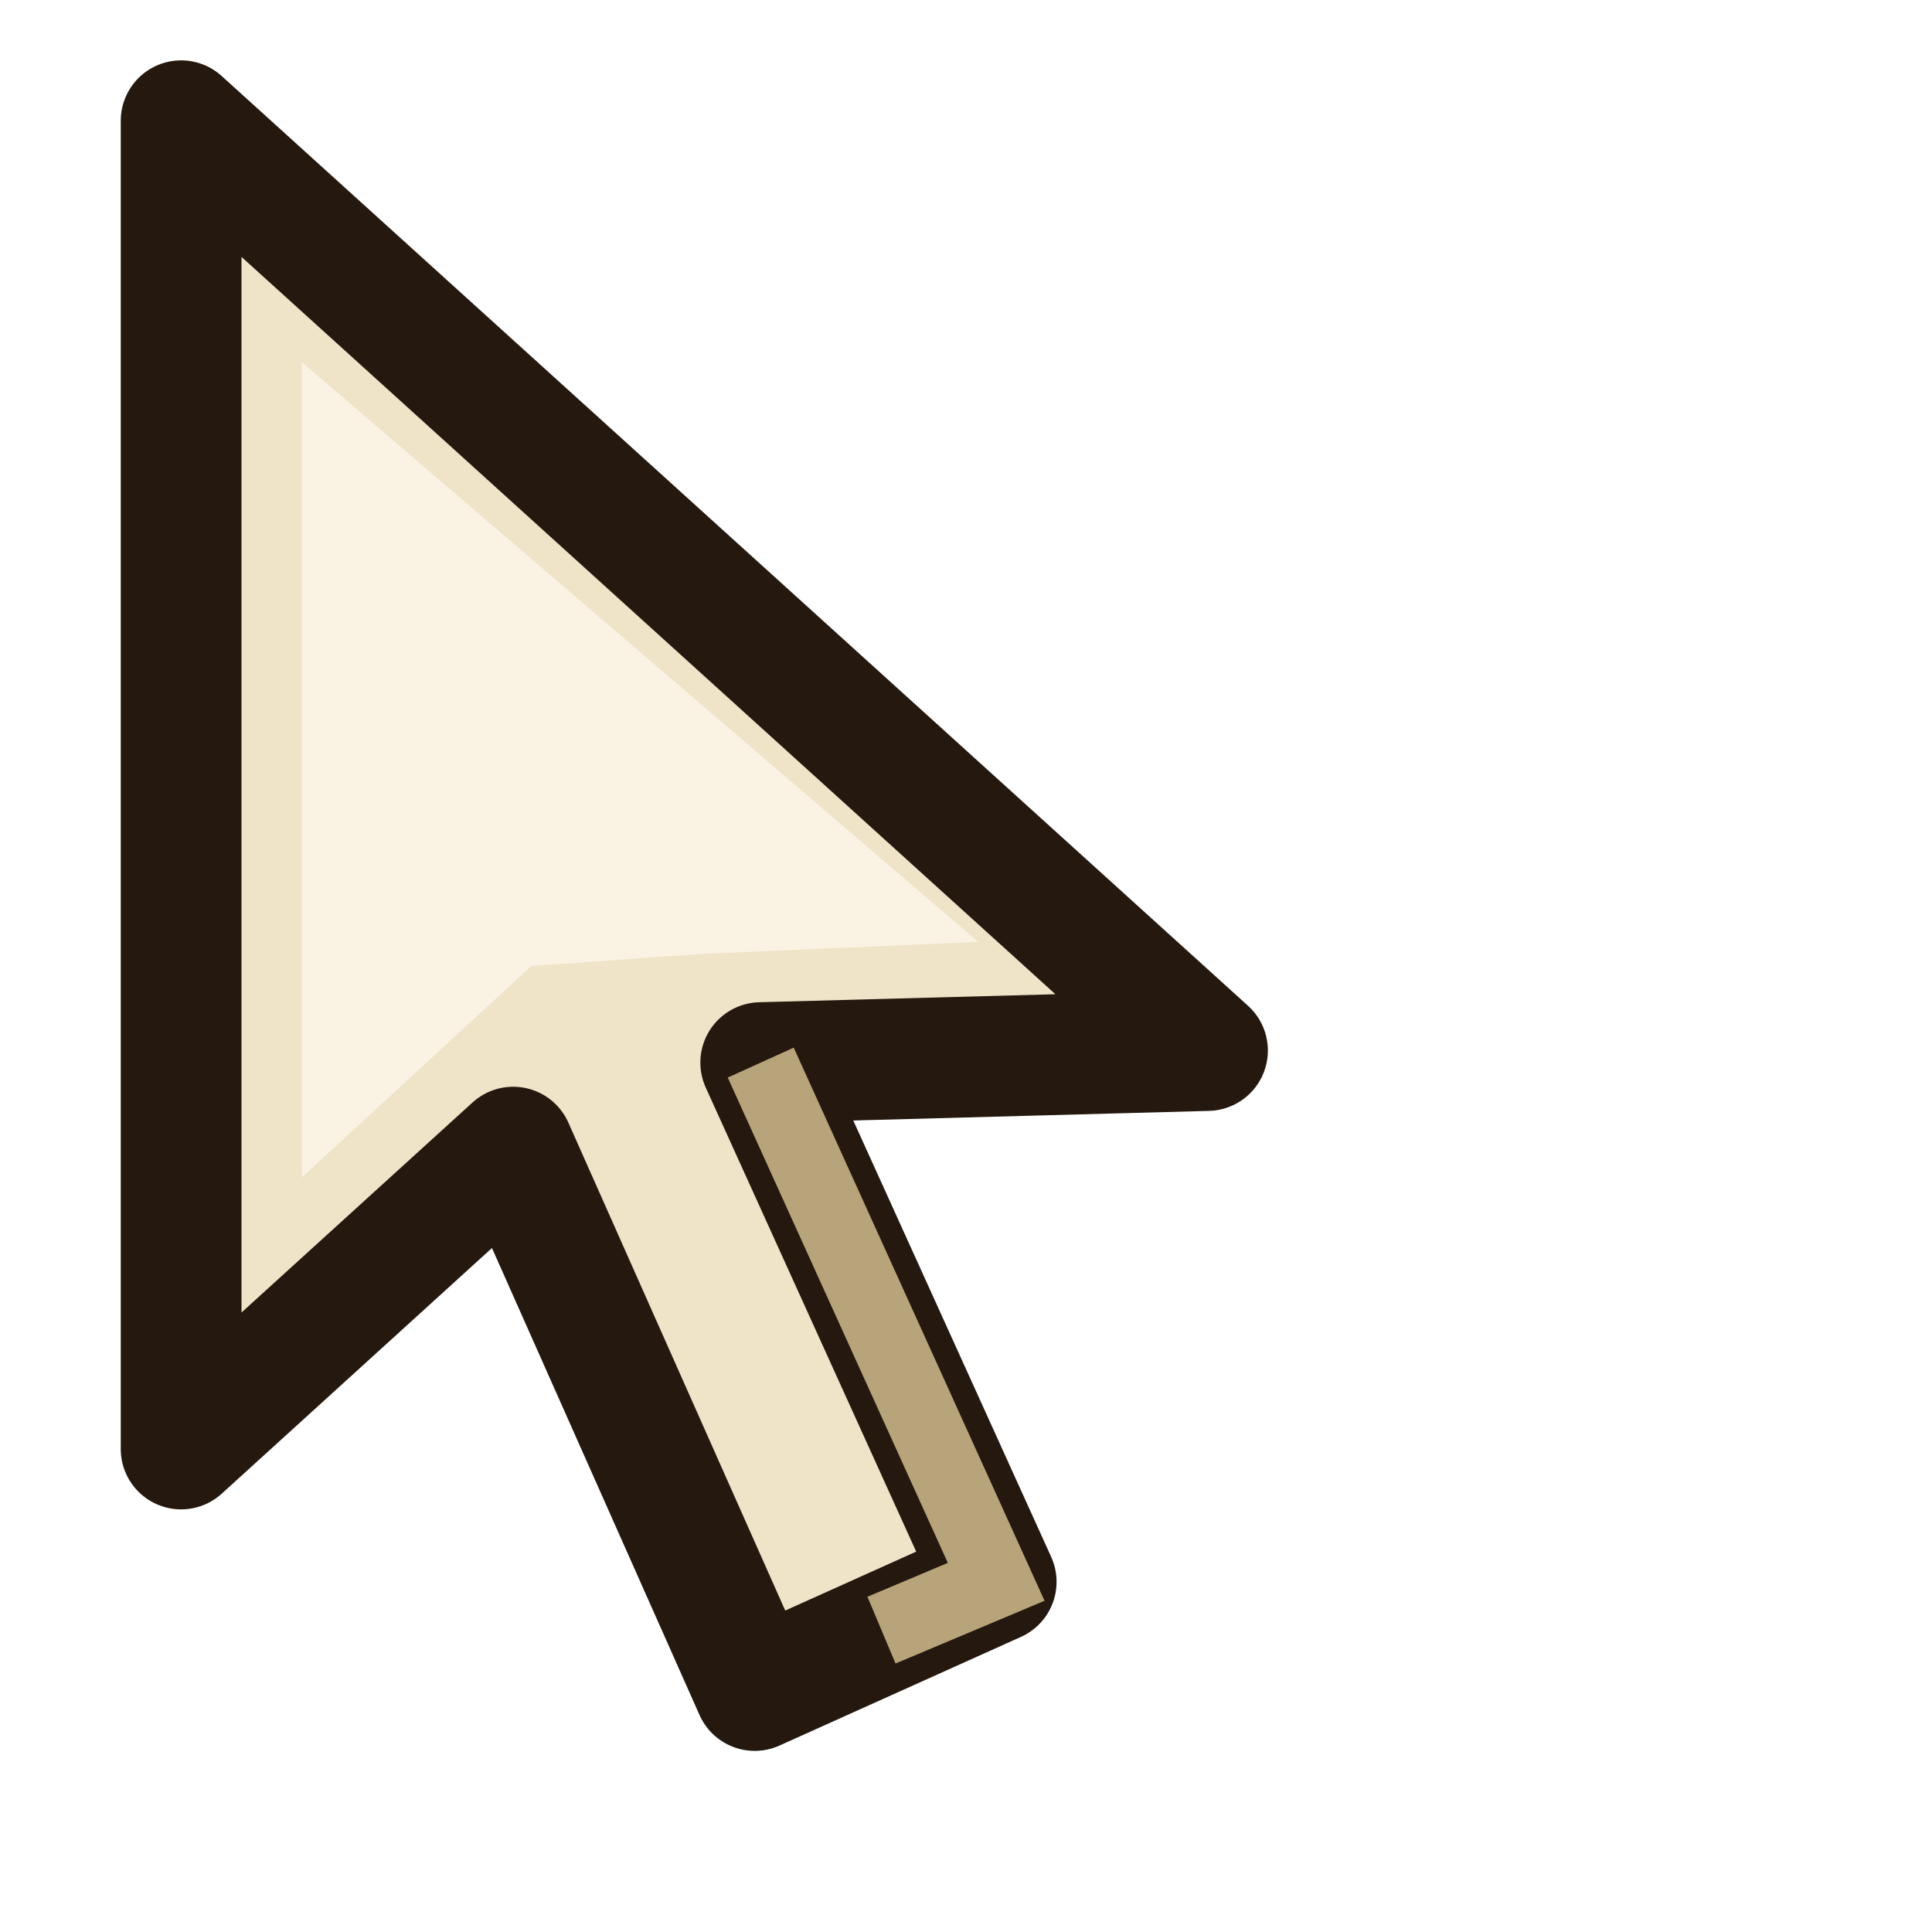
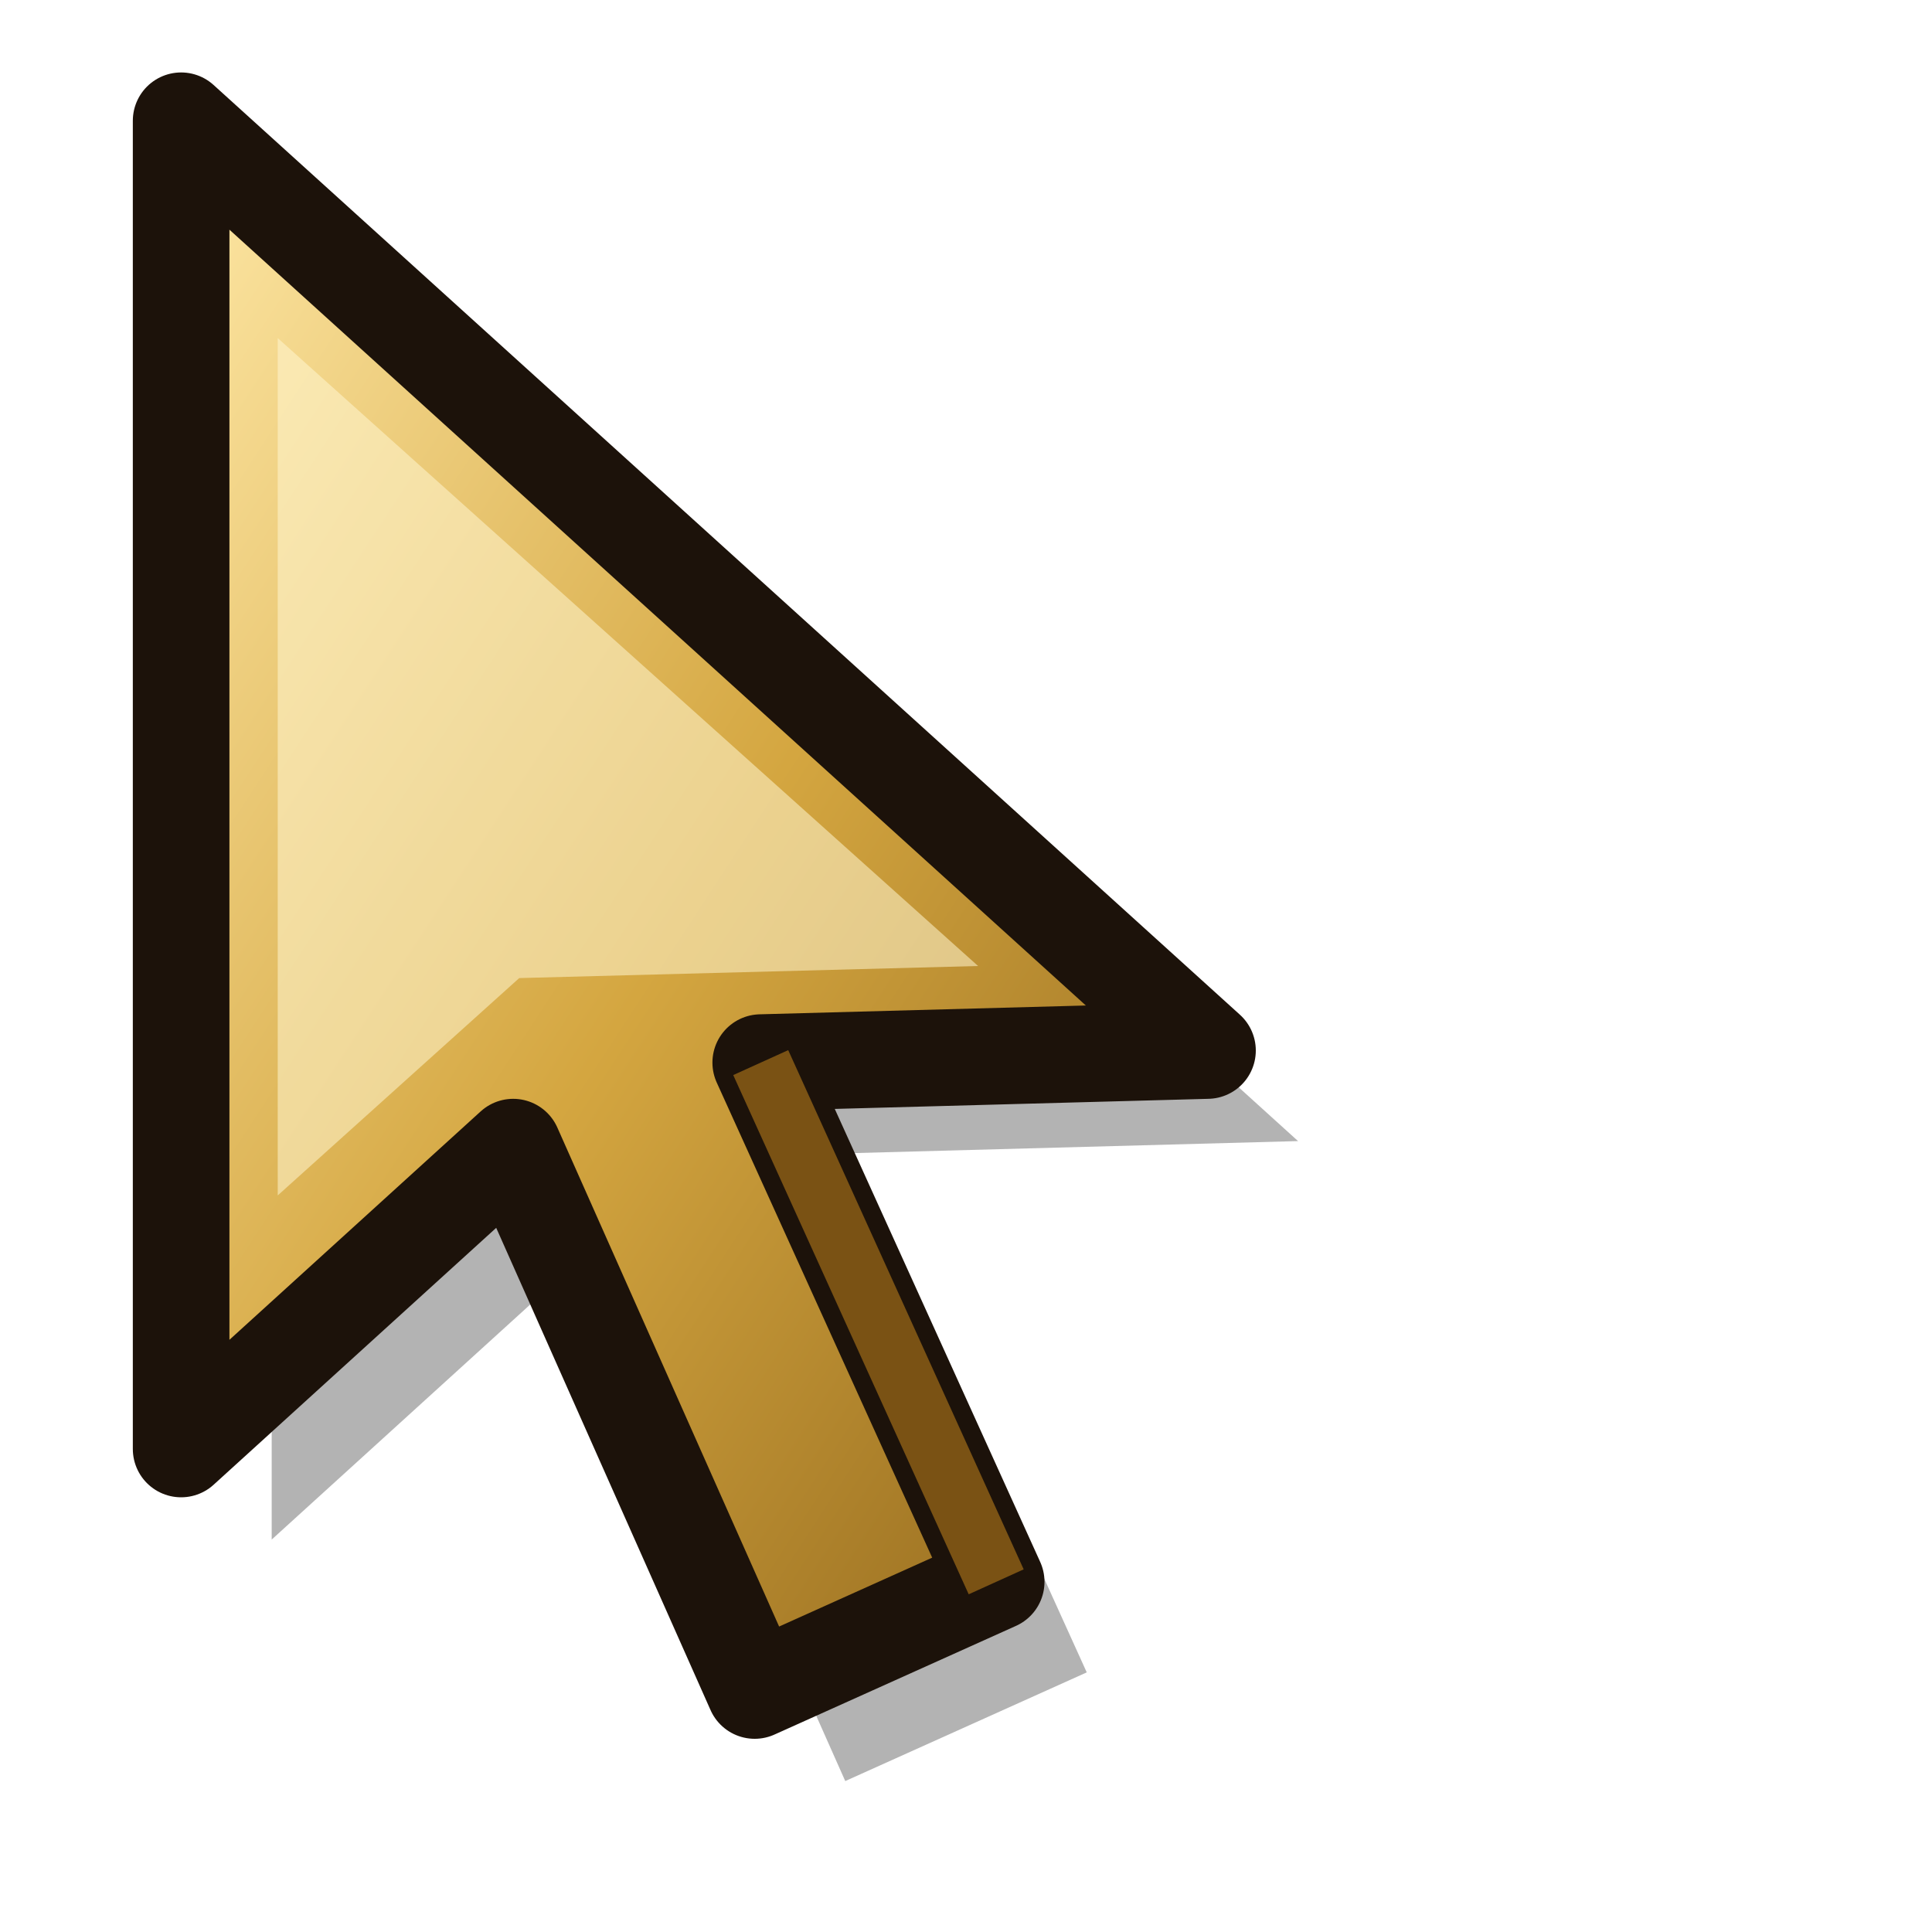
<svg xmlns="http://www.w3.org/2000/svg" width="32" height="32" viewBox="0 0 32 32">
-   <path d="M3,2 L3,24 L8.5,19 L12.5,28 L16.5,26.2 L12.6,17.6 L20,17.4 Z" fill="#efe4c8" stroke="#24180f" stroke-width="2" stroke-linejoin="round" />
-   <path d="M5,6 L5,19.5 L8.8,16 L11.6,15.8 L16.2,15.6 Z" fill="#fffaf0" opacity="0.7" />
-   <path d="M12.6,17.6 L16.5,26.2 L14.6,27" stroke="#b8a47a" stroke-width="1.2" fill="none" />
+   <defs>
+     <linearGradient id="steel" x1="0" y1="0" x2="1" y2="1">
+       <stop offset="0" stop-color="#f4f6f8" />
+       <stop offset="0.45" stop-color="#b9c0c6" />
+       <stop offset="1" stop-color="#6e767e" />
+     </linearGradient>
+     <linearGradient id="wood" x1="0" y1="0" x2="1" y2="0">
+       <stop offset="0" stop-color="#c08850" />
+       <stop offset="0.5" stop-color="#8a5a2e" />
+       <stop offset="1" stop-color="#5e3a1a" />
+     </linearGradient>
+     <linearGradient id="gold" x1="0" y1="0" x2="1" y2="1">
+       <stop offset="0" stop-color="#ffe9a8" />
+       <stop offset="0.5" stop-color="#d4a640" />
+       <stop offset="1" stop-color="#8a6018" />
+     </linearGradient>
+     <linearGradient id="bone" x1="0" y1="0" x2="1" y2="1">
+       <stop offset="0" stop-color="#fffaf0" />
+       <stop offset="0.6" stop-color="#eadcb8" />
+       <stop offset="1" stop-color="#c0a878" />
+     </linearGradient>
+   </defs>
+   <path d="M4.5,3.5 L4.5,25.5 L10,20.5 L14,29.5 L18,27.7 L14.1,19.1 L21.5,18.9 Z" fill="#000" opacity="0.3" />
+   <path d="M3,2 L3,24 L8.5,19 L12.5,28 L16.5,26.2 L12.6,17.6 L20,17.4 Z" fill="url(#gold)" stroke="#1c120a" stroke-width="1.6" stroke-linejoin="round" />
+   <path d="M4.6,5.6 L4.6,19.8 L8.6,16.2 L16.2,16 Z" fill="#fff6d0" opacity="0.55" />
+   <path d="M12.6,17.6 L16.5,26.2" stroke="#7a5214" stroke-width="1" fill="none" />
</svg>
